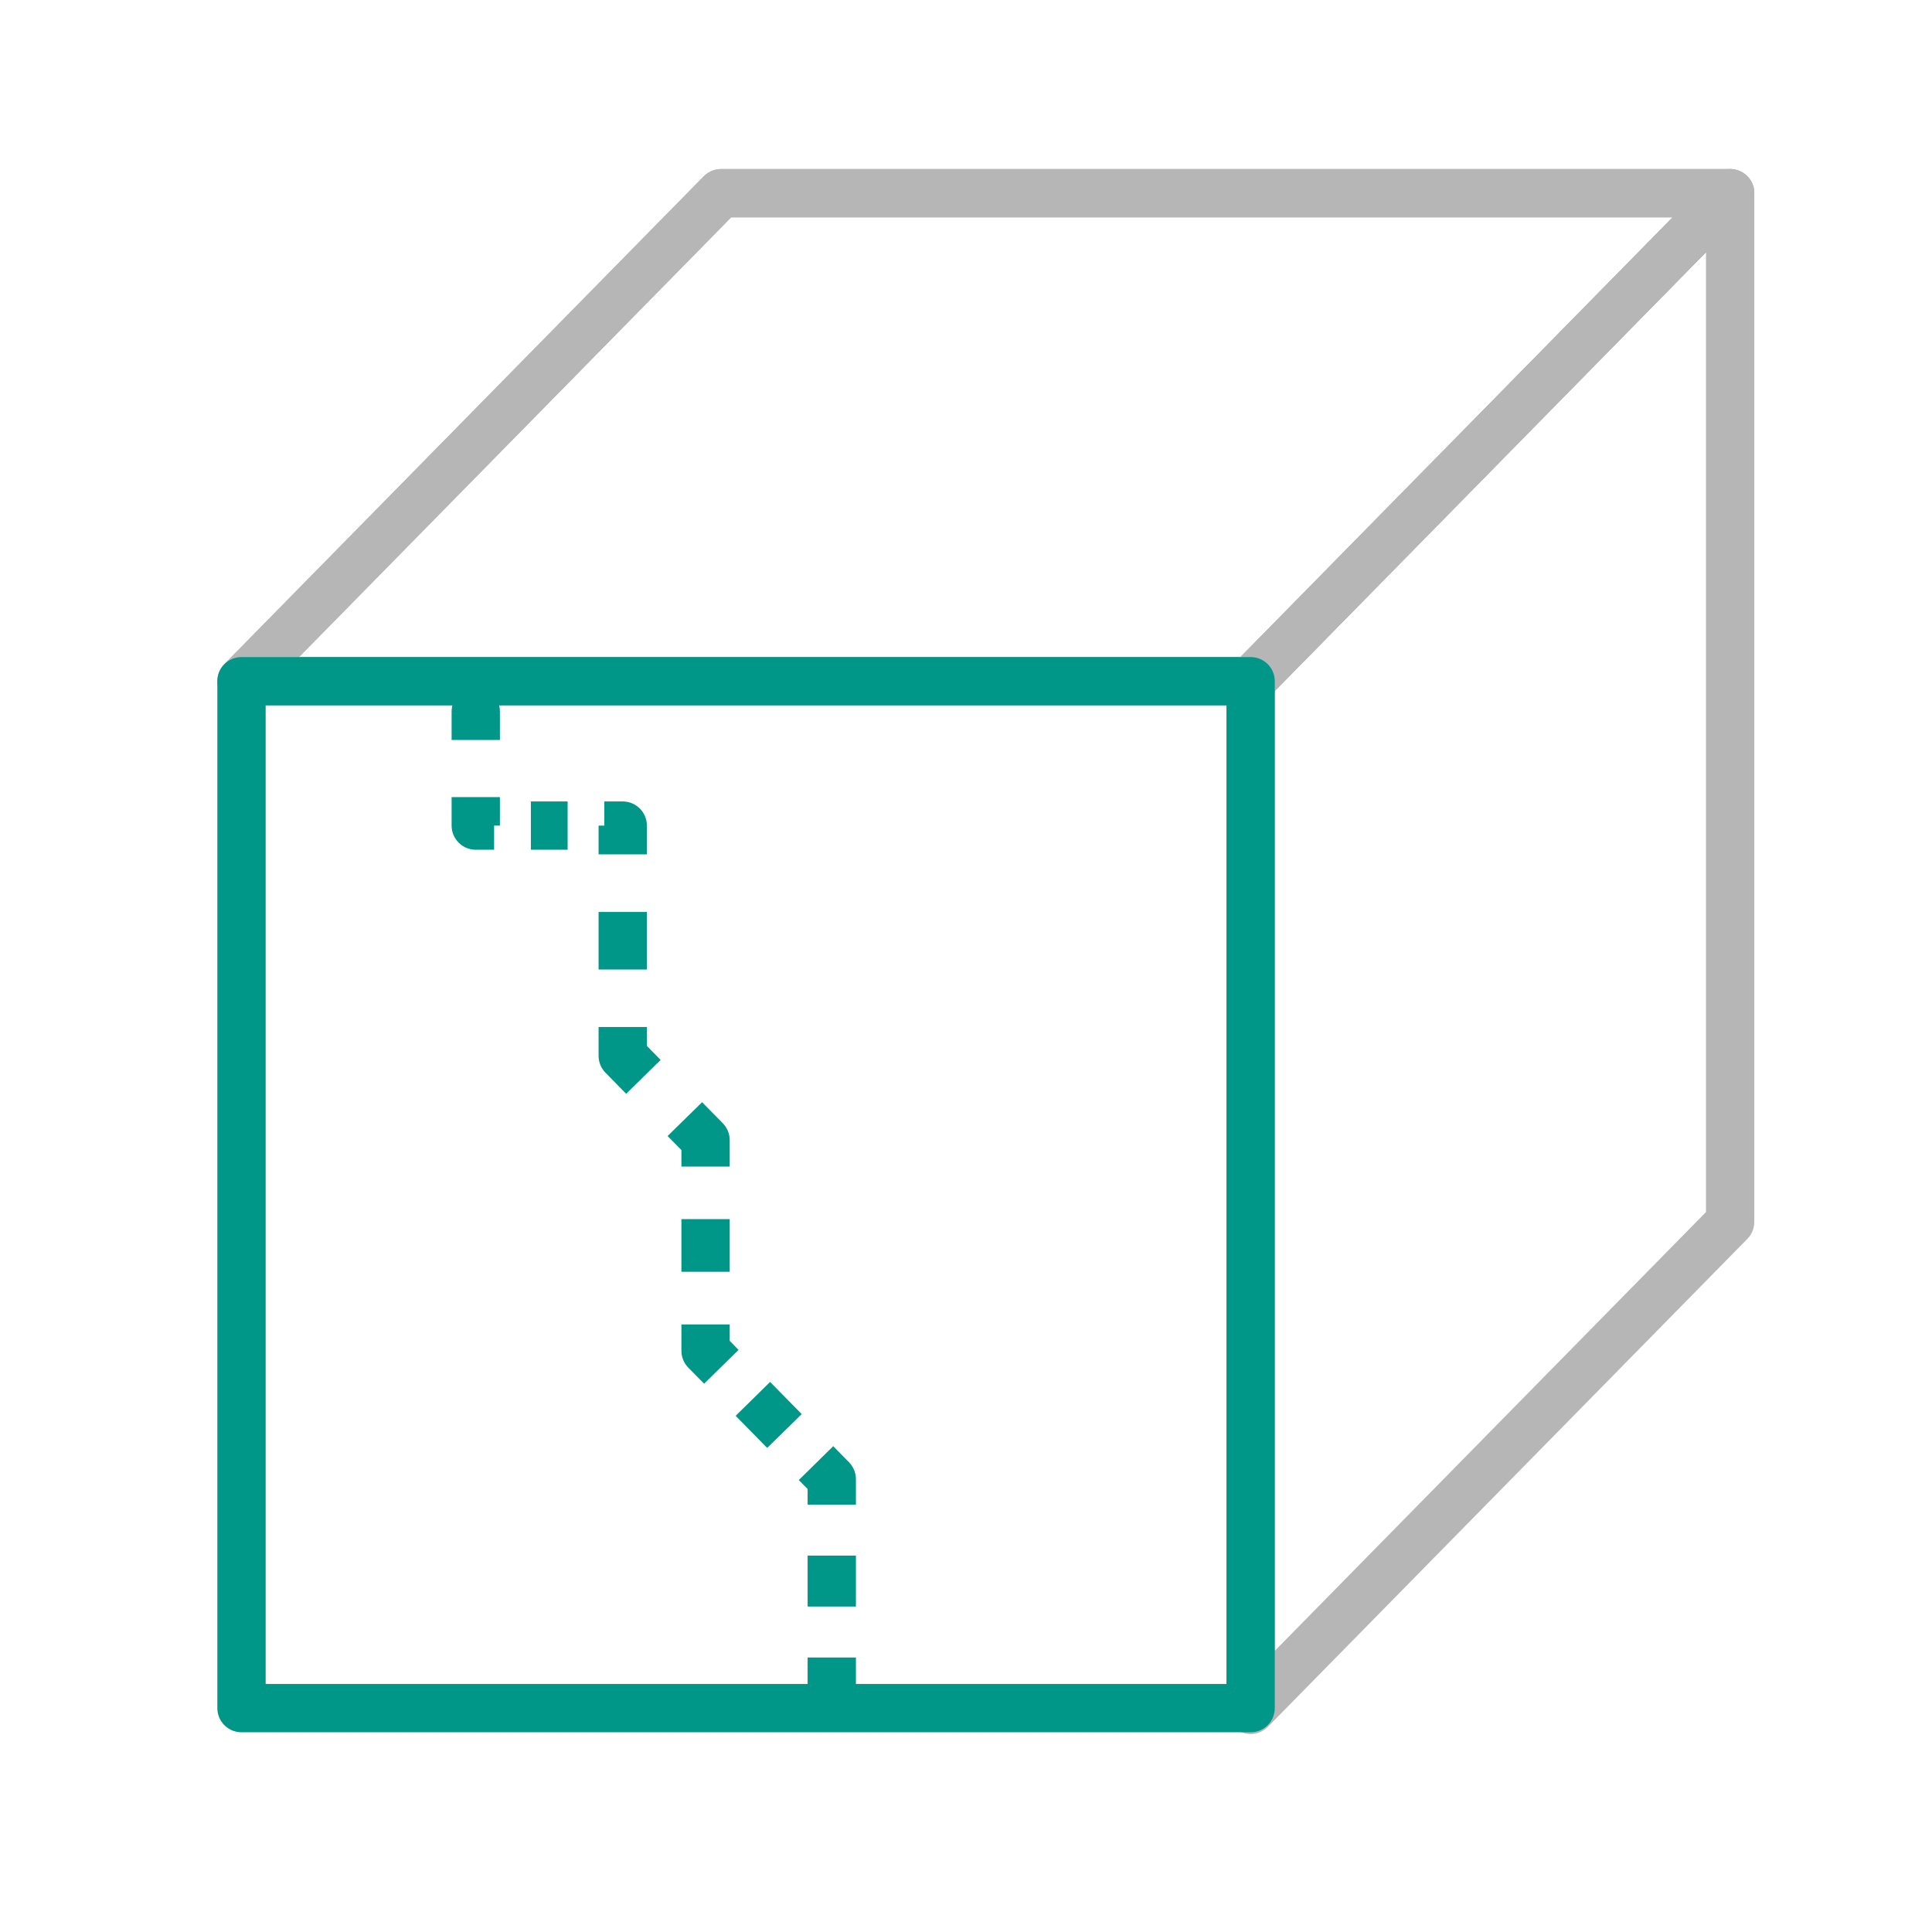
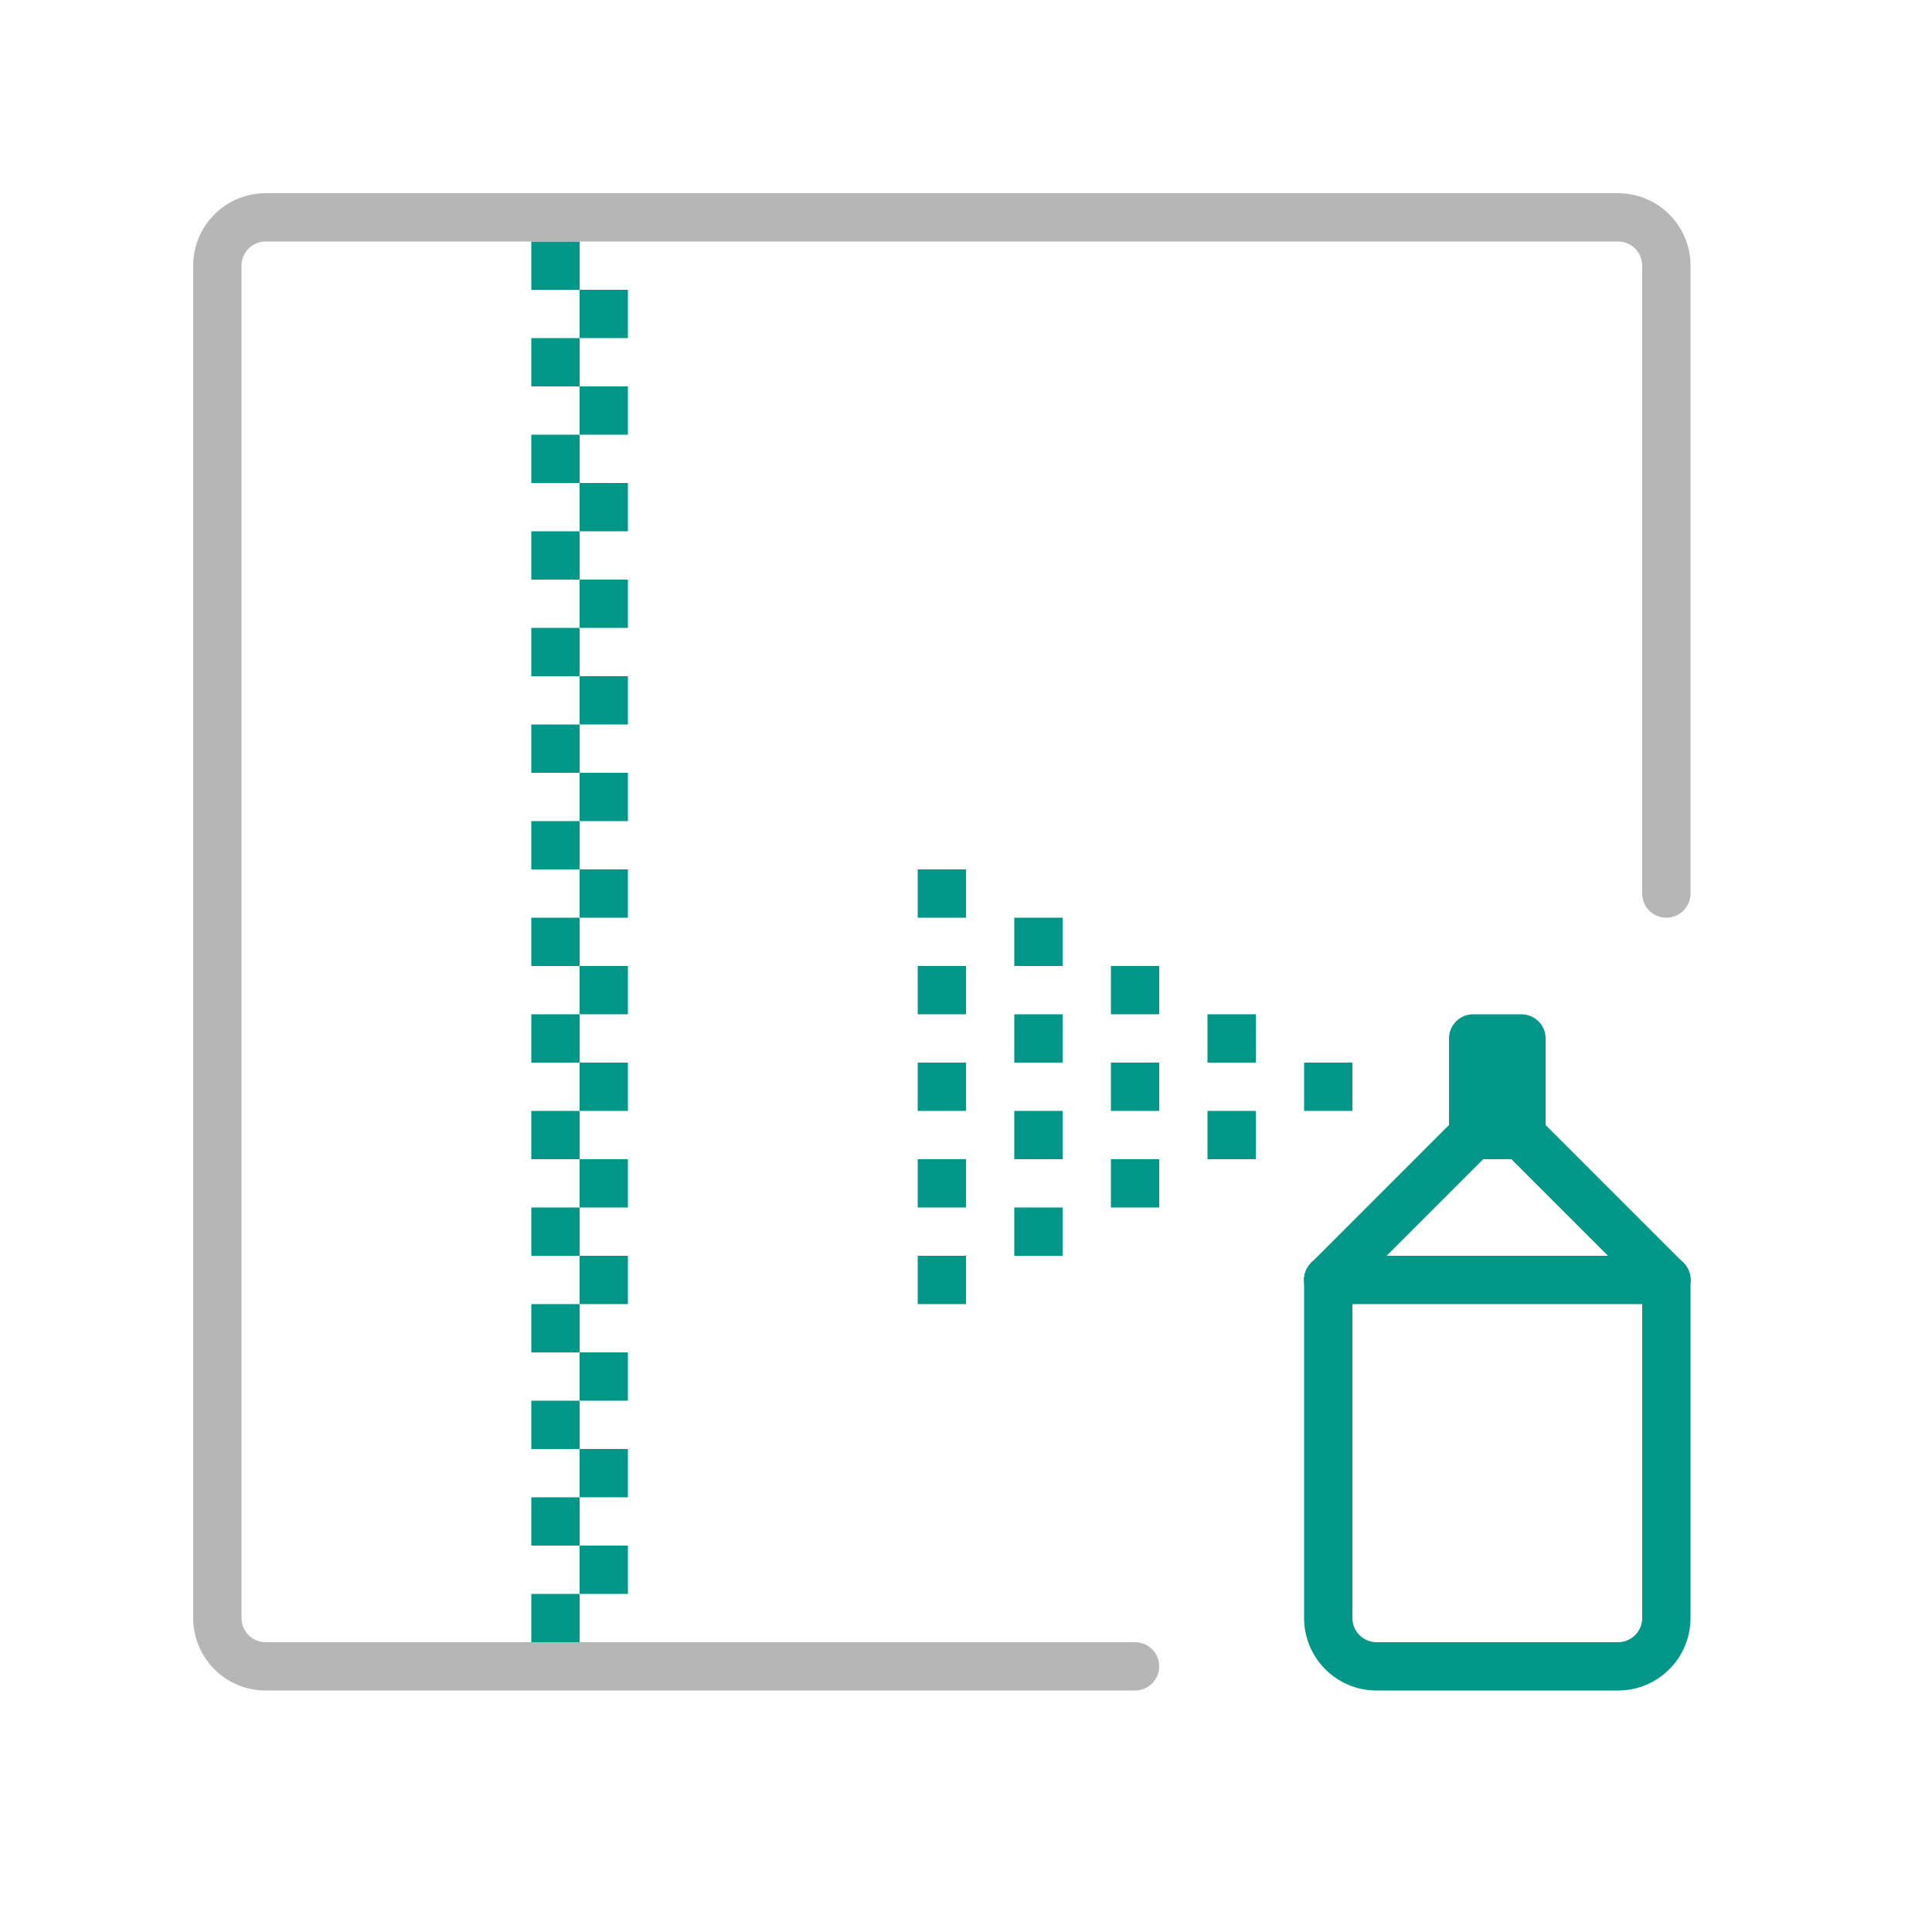
- <svg xmlns="http://www.w3.org/2000/svg" width="40" height="40" viewBox="0 0 40 40" fill="none">
-   <path fill-rule="evenodd" clip-rule="evenodd" d="M14.571 3.65C14.665 3.554 14.794 3.5 14.928 3.5H35.821C36.022 3.5 36.204 3.621 36.282 3.807C36.36 3.992 36.319 4.207 36.178 4.35L26.25 14.453C26.155 14.549 26.027 14.603 25.893 14.603H5C4.799 14.603 4.617 14.482 4.539 14.296C4.461 14.111 4.502 13.896 4.643 13.752L14.571 3.65ZM15.138 4.5L6.192 13.603H25.683L34.629 4.5H15.138Z" fill="#B6B6B6" />
-   <path fill-rule="evenodd" clip-rule="evenodd" d="M36.01 3.537C36.198 3.614 36.321 3.797 36.321 4V25.298C36.321 25.43 36.27 25.555 36.178 25.649L26.25 35.752C26.107 35.897 25.892 35.941 25.704 35.864C25.516 35.787 25.393 35.604 25.393 35.401V14.103C25.393 13.972 25.445 13.846 25.536 13.752L35.464 3.65C35.607 3.505 35.822 3.46 36.01 3.537ZM26.393 14.307V34.179L35.321 25.094V5.222L26.393 14.307Z" fill="#B6B6B6" />
-   <path fill-rule="evenodd" clip-rule="evenodd" d="M14.571 3.65C14.665 3.554 14.794 3.5 14.928 3.5H35.821C36.022 3.5 36.204 3.621 36.282 3.807C36.36 3.992 36.319 4.207 36.178 4.35L26.25 14.453C26.155 14.549 26.027 14.603 25.893 14.603H5C4.799 14.603 4.617 14.482 4.539 14.296C4.461 14.111 4.502 13.896 4.643 13.752L14.571 3.65ZM15.138 4.5L6.192 13.603H25.683L34.629 4.5H15.138Z" fill="#B6B6B6" />
-   <path fill-rule="evenodd" clip-rule="evenodd" d="M9.85 14.23C10.126 14.23 10.35 14.454 10.35 14.73V15.321H9.35V14.73C9.35 14.454 9.574 14.23 9.85 14.23ZM9.35 17.093V16.503H10.35V17.093H10.23V17.593H9.85C9.574 17.593 9.35 17.37 9.35 17.093ZM11.752 17.593H10.991V16.593H11.752V17.593ZM12.512 17.093H12.393V17.689H13.393V17.093C13.393 16.817 13.169 16.593 12.893 16.593H12.512V17.093ZM12.393 20.072V18.881H13.393V20.072H12.393ZM12.393 21.859V21.263H13.393V21.654L13.678 21.945L12.964 22.646L12.536 22.209C12.444 22.116 12.393 21.99 12.393 21.859ZM14.108 23.811L13.822 23.52L14.536 22.82L14.965 23.256C15.057 23.35 15.108 23.476 15.108 23.607V24.152H14.108V23.811ZM14.108 26.331V25.241H15.108V26.331H14.108ZM14.108 27.966V27.421H15.108V27.761L15.291 27.948L14.578 28.648L14.251 28.316C14.159 28.223 14.108 28.097 14.108 27.966ZM15.884 29.978L15.231 29.313L15.944 28.612L16.598 29.277L15.884 29.978ZM16.721 30.829L16.538 30.643L17.251 29.942L17.578 30.274C17.669 30.368 17.721 30.494 17.721 30.625V31.152H16.721V30.829ZM16.721 33.262V32.207H17.721V33.262H16.721ZM16.721 34.845V34.317H17.721V34.845C17.721 35.121 17.497 35.345 17.221 35.345C16.945 35.345 16.721 35.121 16.721 34.845Z" fill="#009688" />
-   <path fill-rule="evenodd" clip-rule="evenodd" d="M4.5 14.104C4.5 13.827 4.724 13.604 5 13.604H25.893C26.169 13.604 26.393 13.827 26.393 14.104V35.365C26.393 35.641 26.169 35.865 25.893 35.865H5C4.724 35.865 4.5 35.641 4.5 35.365V14.104ZM5.5 14.604V34.865H25.393V14.604H5.5Z" fill="#009688" />
+ <svg xmlns="http://www.w3.org/2000/svg" width="40" height="40" viewBox="0 0 40 40">
+   <rect x="19" y="20" width="1" height="1" style="fill:#009688" />
+   <rect x="19" y="22" width="1" height="1" style="fill:#009688" />
+   <rect x="19" y="24" width="1" height="1" style="fill:#009688" />
+   <rect x="19" y="26" width="1" height="1" style="fill:#009688" />
+   <rect x="19" y="18" width="1" height="1" style="fill:#009688" />
+   <rect x="30" y="21" width="2" height="3" rx="0.5" style="fill:#009688" />
+   <path d="M27.5,27a.5.5,0,0,1-.354-.854l3-3a.5.5,0,0,1,.708.708l-3,3A.5.5,0,0,1,27.5,27Z" style="fill:#009688" />
+   <path d="M34.5,27a.5.5,0,0,1-.354-.146l-3-3a.5.5,0,0,1,.708-.708l3,3A.5.5,0,0,1,34.5,27Z" style="fill:#009688" />
+   <path d="M33.5,35h-5A1.5,1.5,0,0,1,27,33.5v-7a.5.5,0,0,1,1,0v7a.5.5,0,0,0,.5.5h5a.5.5,0,0,0,.5-.5v-7a.5.5,0,0,1,1,0v7A1.5,1.5,0,0,1,33.5,35Z" style="fill:#009688" />
+   <path d="M34.5,27h-7a.5.5,0,0,1,0-1h7a.5.5,0,0,1,0,1Z" style="fill:#009688" />
+   <rect x="27" y="22" width="1" height="1" style="fill:#009688" />
+   <rect x="25" y="21" width="1" height="1" style="fill:#009688" />
+   <rect x="25" y="23" width="1" height="1" style="fill:#009688" />
+   <rect x="23" y="22" width="1" height="1" style="fill:#009688" />
+   <rect x="23" y="24" width="1" height="1" style="fill:#009688" />
+   <rect x="23" y="20" width="1" height="1" style="fill:#009688" />
+   <rect x="21" y="21" width="1" height="1" style="fill:#009688" />
+   <rect x="21" y="23" width="1" height="1" style="fill:#009688" />
+   <rect x="21" y="25" width="1" height="1" style="fill:#009688" />
+   <rect x="21" y="19" width="1" height="1" style="fill:#009688" />
+   <rect x="12" y="16" width="1" height="1" style="fill:#009688" />
+   <rect x="11" y="17" width="1" height="1" style="fill:#009688" />
+   <rect x="11" y="15" width="1" height="1" style="fill:#009688" />
+   <rect x="12" y="18" width="1" height="1" style="fill:#009688" />
+   <rect x="11" y="21" width="1" height="1" style="fill:#009688" />
+   <rect x="12" y="22" width="1" height="1" style="fill:#009688" />
+   <rect x="11" y="25" width="1" height="1" style="fill:#009688" />
+   <rect x="12" y="26" width="1" height="1" style="fill:#009688" />
+   <rect x="11" y="23" width="1" height="1" style="fill:#009688" />
+   <rect x="12" y="24" width="1" height="1" style="fill:#009688" />
+   <rect x="11" y="19" width="1" height="1" style="fill:#009688" />
+   <rect x="12" y="20" width="1" height="1" style="fill:#009688" />
+   <rect x="12" y="10" width="1" height="1" style="fill:#009688" />
+   <rect x="11" y="11" width="1" height="1" style="fill:#009688" />
+   <rect x="11" y="9" width="1" height="1" style="fill:#009688" />
+   <rect x="12" y="12" width="1" height="1" style="fill:#009688" />
+   <rect x="11" y="13" width="1" height="1" style="fill:#009688" />
+   <rect x="12" y="14" width="1" height="1" style="fill:#009688" />
+   <rect x="11" y="33" width="1" height="1" style="fill:#009688" />
+   <rect x="11" y="5" width="1" height="1" style="fill:#009688" />
+   <rect x="12" y="6" width="1" height="1" style="fill:#009688" />
+   <rect x="11" y="7" width="1" height="1" style="fill:#009688" />
+   <rect x="12" y="8" width="1" height="1" style="fill:#009688" />
+   <rect x="11" y="27" width="1" height="1" style="fill:#009688" />
+   <rect x="12" y="28" width="1" height="1" style="fill:#009688" />
+   <rect x="11" y="29" width="1" height="1" style="fill:#009688" />
+   <rect x="12" y="30" width="1" height="1" style="fill:#009688" />
+   <rect x="12" y="32" width="1" height="1" style="fill:#009688" />
+   <rect x="11" y="31" width="1" height="1" style="fill:#009688" />
+   <path d="M23.5,35H5.5A1.5,1.5,0,0,1,4,33.5V5.5A1.5,1.5,0,0,1,5.5,4h28A1.5,1.5,0,0,1,35,5.5v13a.5.5,0,0,1-1,0V5.5a.5.5,0,0,0-.5-.5H5.5a.5.5,0,0,0-.5.5v28a.5.5,0,0,0,.5.5h18a.5.5,0,0,1,0,1Z" style="fill:#b6b6b6" />
</svg>
